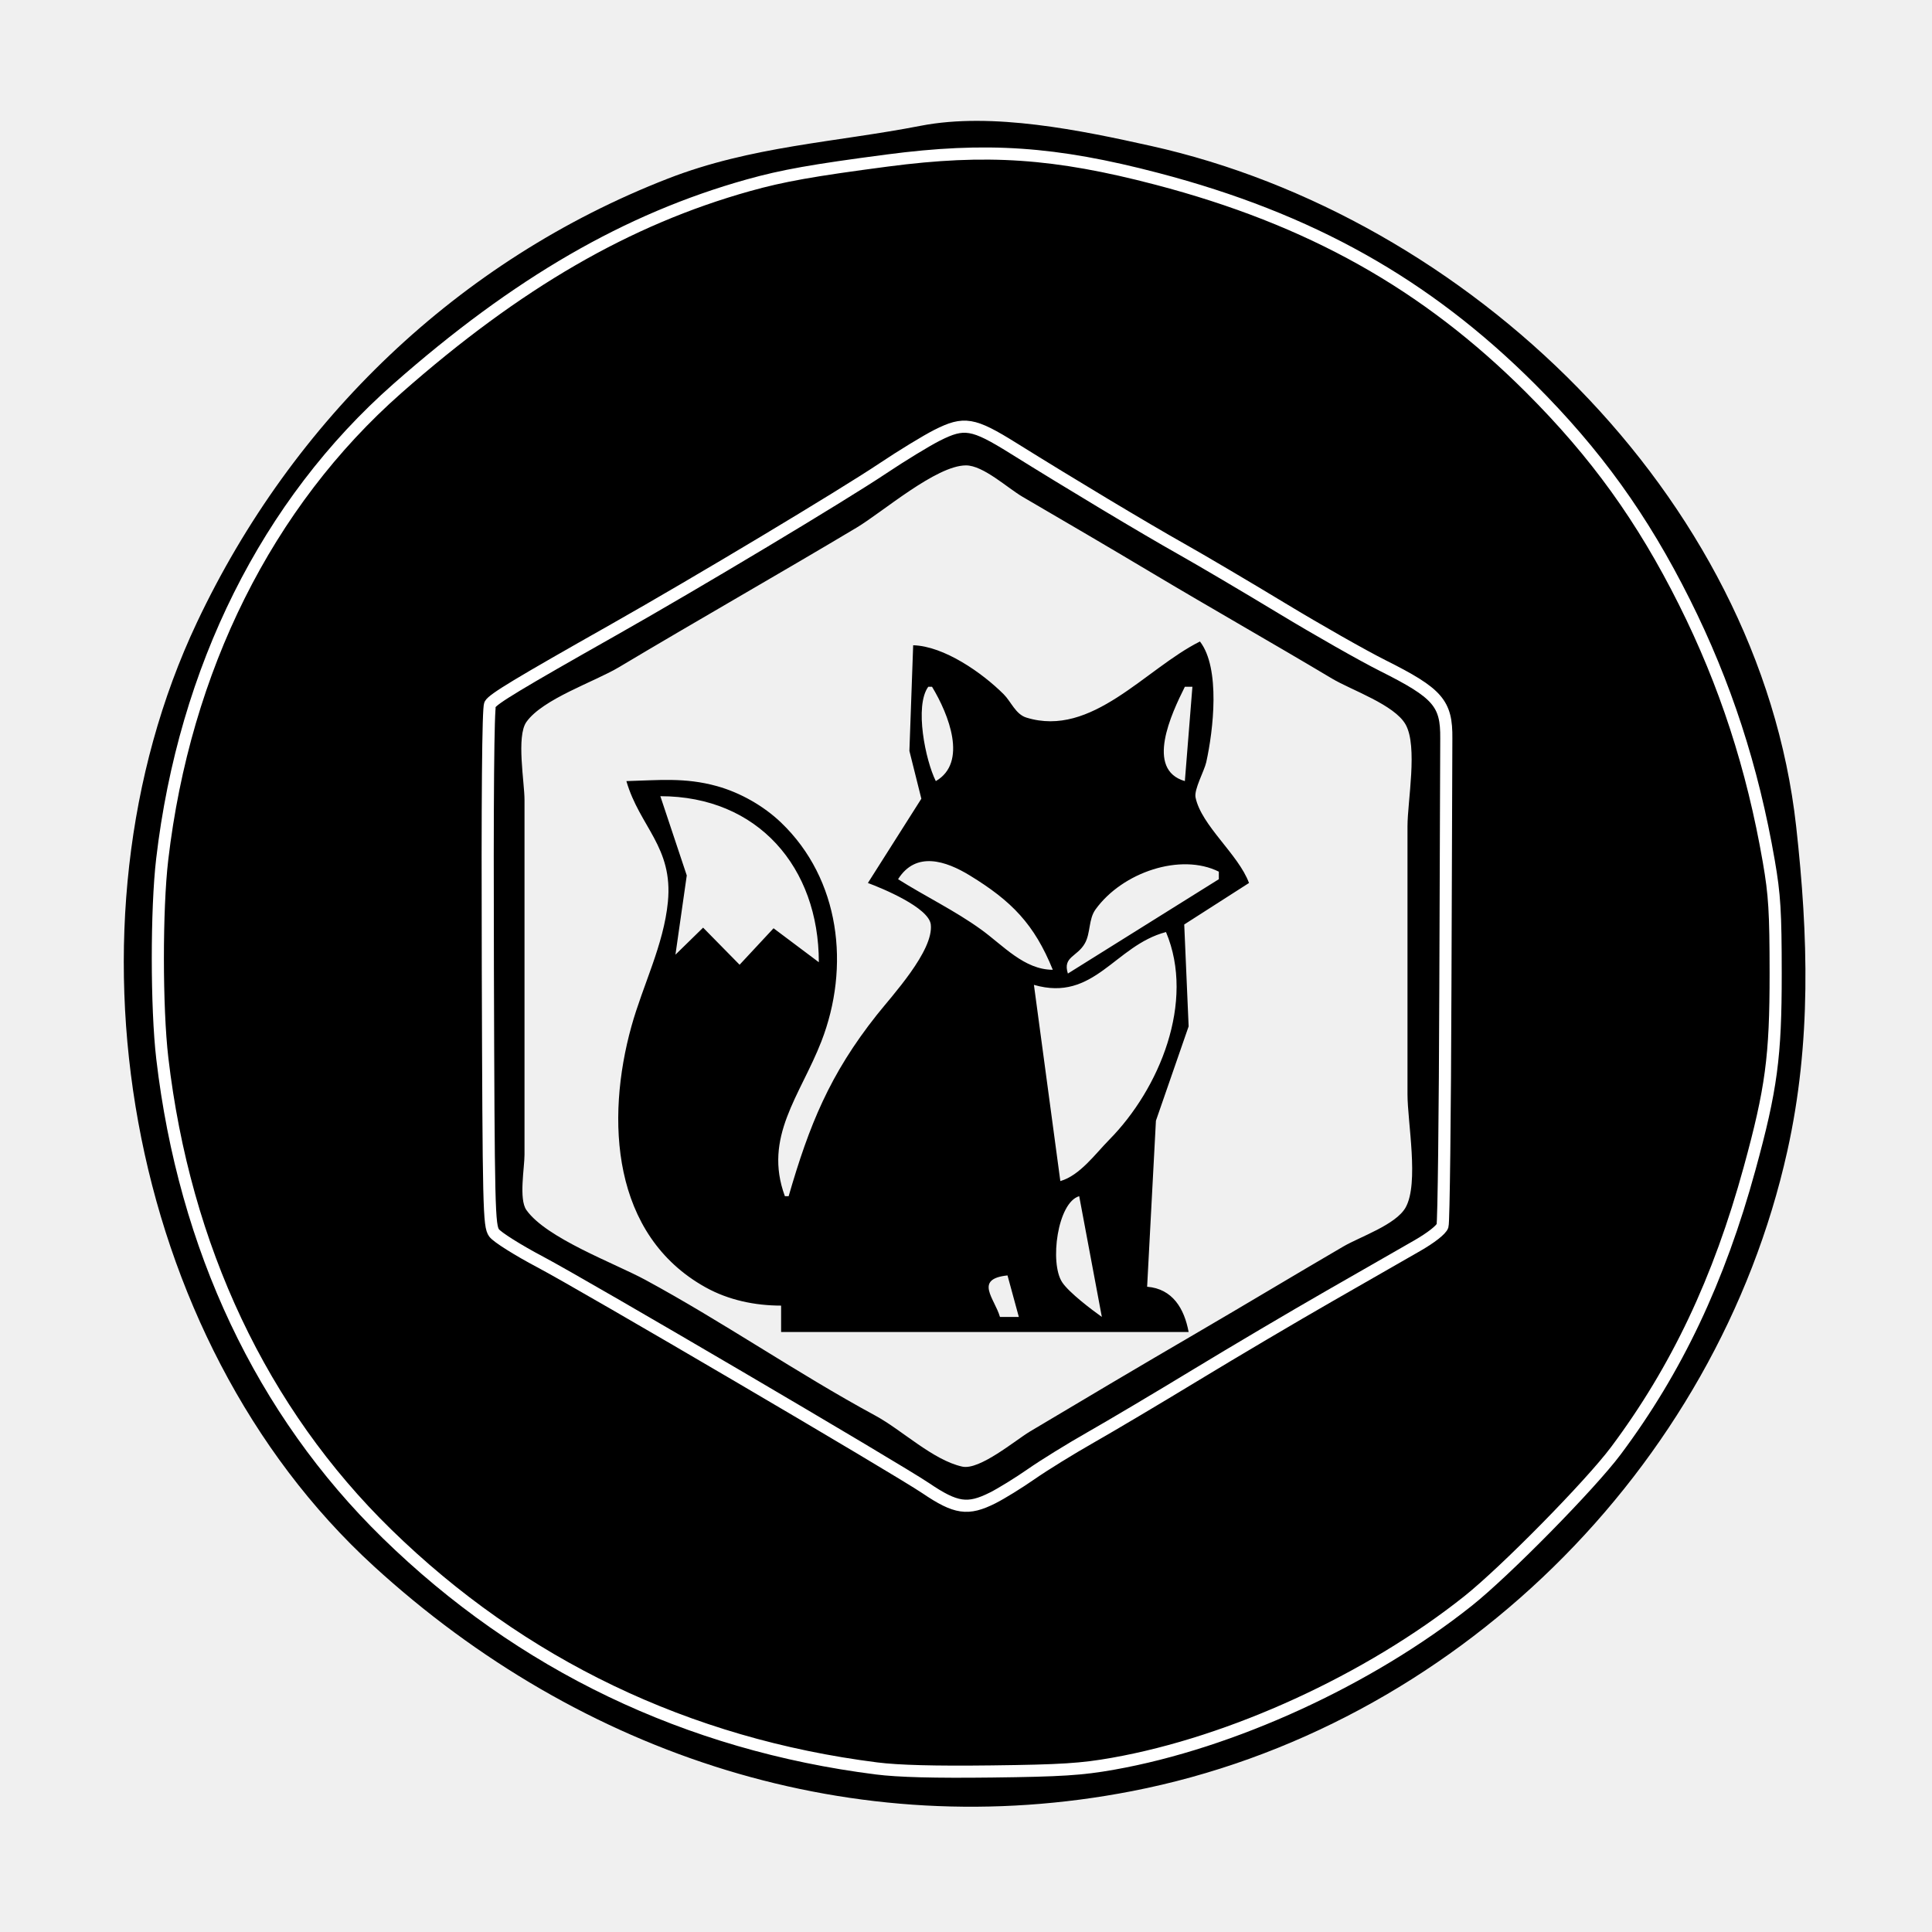
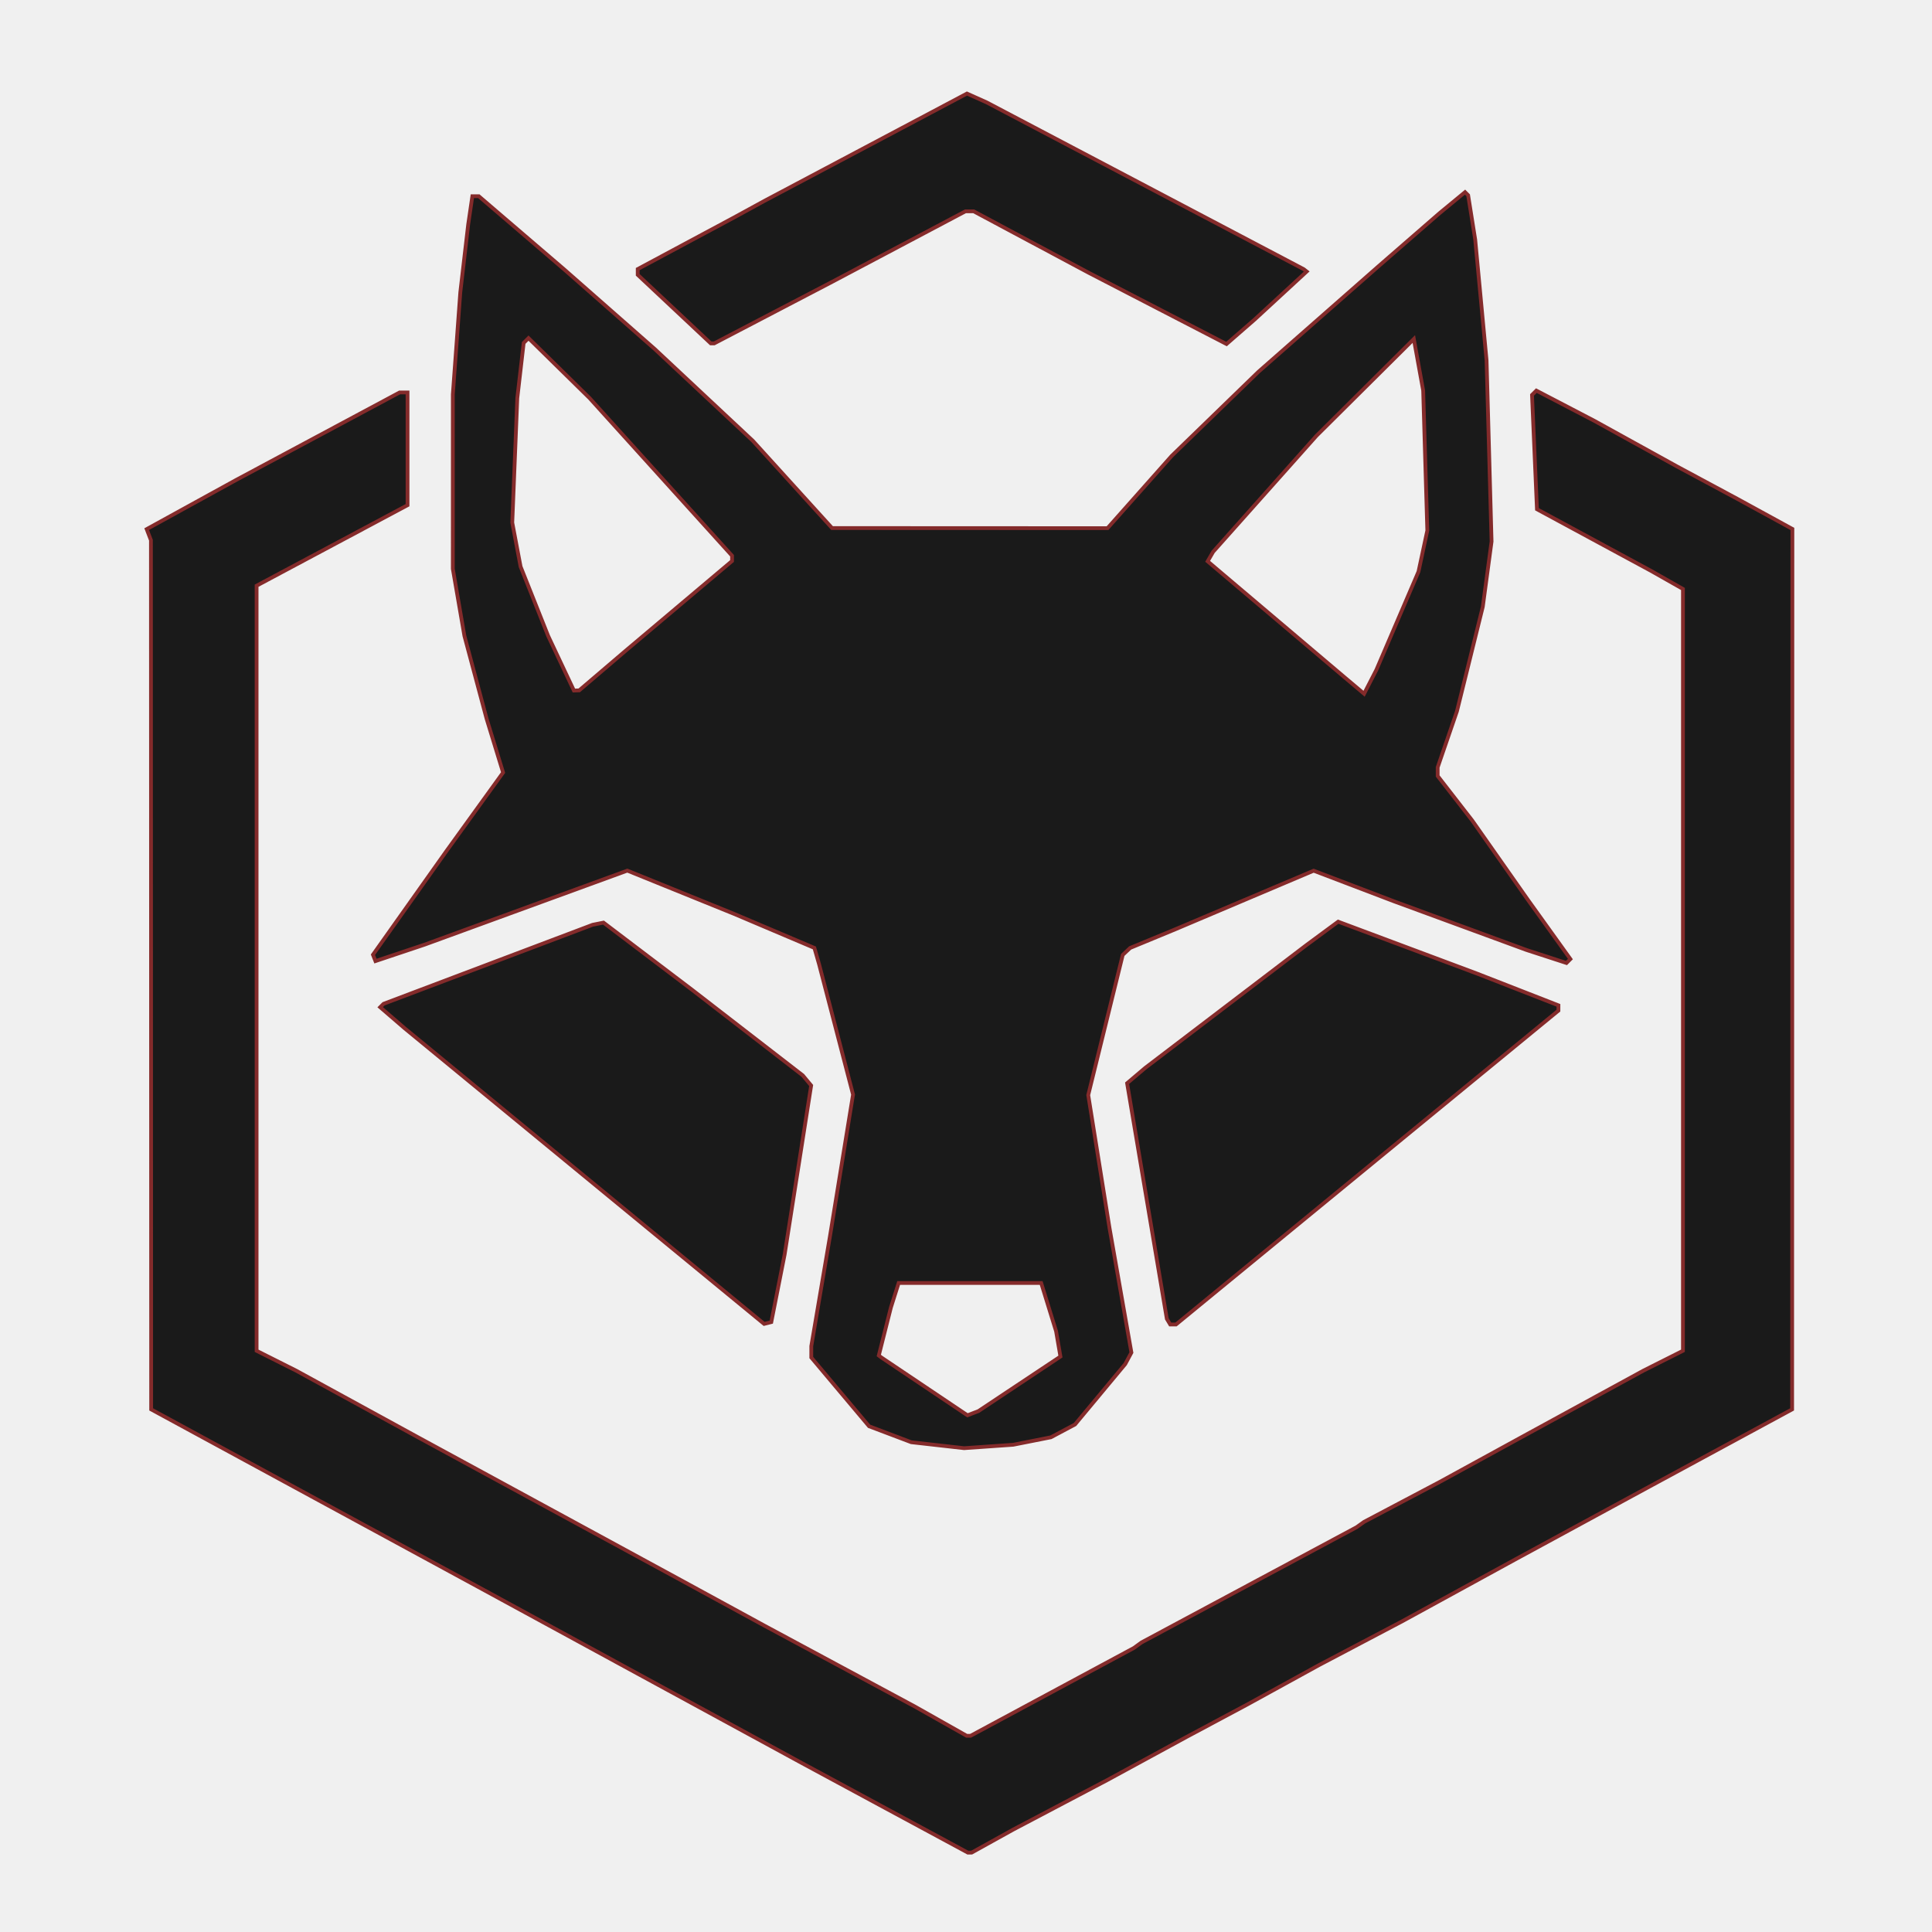
<svg xmlns="http://www.w3.org/2000/svg" version="1.1" id="svg1" width="512" height="512" viewBox="0 0 512 512">
  <defs id="defs1" />
  <g id="g1">
-     <path style="fill:#000000;stroke:none;fill-opacity:1" d="m 244,33.333 c -22.757,4.425 -44.794,5.364 -67,14 C 121.483,68.923 77.533,111.282 52.167,165 14.337,245.109 32.981,354.56 99,415 153.993,465.346 226.293,488.999 300,474.667 384.949,458.149 454.915,389.382 473.667,305 480.064,276.212 479.224,248.018 476,219 466.227,131.045 388.646,57.255 305,38.667 286.528,34.562 262.99,29.641 244,33.333 m -1,7.833 c 26.411,-4.035 57.116,2.872 82,11.167 C 409.166,80.389 462.607,156.668 471,243 c 3.342,34.38 -5.605,69.653 -18.667,101 -9.322,22.372 -24.108,43.775 -41.333,61 -14.774,14.774 -30.584,28.191 -49,38.167 -22.957,12.435 -48.667,22.907 -75,25.833 -68.576,7.62 -132.294,-12.582 -183,-60.167 -82.199,-77.141 -85.778,-228.959 0,-305.5 29.183,-26.04 60.666,-46.416 99,-56 13.281,-3.32 26.618,-4.122 40,-6.167 m 11,72.167 c -9.862,3.15 -20.017,12.093 -29,17.333 -21.636,12.621 -42.958,26.227 -65,38.167 -7.432,4.026 -14.739,8.497 -22,12.833 -2.262,1.351 -6.856,2.922 -7.833,5.5 C 127.167,195.076 130,209.48 130,218 v 74 24 c 0,2.473 -0.984,7.565 0.5,9.667 3.528,4.998 14.269,8.615 19.5,11.667 17.037,9.938 33.982,20.073 51,30 14.048,8.195 28.052,16.503 42,24.833 3.972,2.372 10.06,8.078 15,6.5 9.089,-2.903 17.606,-10.953 26,-15.5 23.099,-12.512 44.882,-27.478 68,-40 7.432,-4.026 14.739,-8.497 22,-12.833 2.262,-1.351 6.856,-2.922 7.833,-5.5 C 384.833,316.925 382,302.52 382,294 v -73 c 0,-8.296 3.537,-26.823 -0.5,-34 -2.94,-5.227 -14.358,-9.381 -19.5,-12.167 -17.34,-9.393 -33.678,-20.617 -51,-30 -14.319,-7.756 -27.846,-16.94 -42,-25 -3.998,-2.277 -10.082,-8.071 -15,-6.5 m 2,10 c 4.583,0 11.064,6.038 15,8.333 11.348,6.62 22.696,13.249 34,20 15.922,9.509 32.078,18.658 48,28.167 5.102,3.047 16.544,6.912 19.5,12.167 3.274,5.821 0.5,20.305 0.5,27 v 71 c 0,7.381 3.101,23.598 -0.5,30 -2.575,4.577 -12.079,7.754 -16.5,10.333 -13.039,7.606 -25.984,15.408 -39,23 -14.733,8.595 -29.351,17.251 -44,26 -3.93,2.347 -13.392,10.357 -18,9.333 -7.776,-1.728 -15.99,-9.703 -23,-13.5 -20.728,-11.228 -40.253,-24.762 -61,-36 -8.103,-4.389 -26.211,-11.008 -31.5,-18.5 C 137.456,317.771 139,309.487 139,306 v -39 -55 c 0,-4.692 -2.207,-16.832 0.5,-20.667 4.31,-6.106 18.055,-10.651 24.5,-14.5 20.902,-12.483 42.101,-24.518 63,-37 6.897,-4.119 21.092,-16.5 29,-16.5 M 318,170 c -14.518,7.259 -28.623,25.551 -46,20.167 -2.859,-0.886 -4.036,-4.203 -6,-6.167 -5.695,-5.695 -15.835,-12.785 -24,-13 l -1,28 3.167,12.667 L 230,234 c 3.793,1.398 16.146,6.511 16.667,11 0.808,6.97 -10.282,18.882 -14.333,24 C 219.862,284.753 214.462,298.132 209,317 h -1 c -5.78,-15.689 4.078,-26.63 9.667,-41 7.692,-19.78 4.992,-42.994 -10.667,-58 -4.623,-4.431 -10.831,-7.953 -17,-9.667 -8.482,-2.356 -15.489,-1.557 -24,-1.333 3.499,12.088 12.414,17.46 11,32 -1.11,11.414 -6.623,22.041 -9.667,33 -6.85,24.66 -5.256,55.321 19.667,69.167 6.089,3.383 13.094,4.833 20,4.833 v 7 h 108 c -1.141,-6.194 -4.254,-11.467 -11,-12 L 306.333,297 315,272 313.833,245 331,234 c -2.794,-7.583 -12.622,-15.201 -14.167,-22.667 -0.44,-2.126 2.325,-7.048 2.833,-9.333 1.874,-8.433 3.814,-24.908 -1.667,-32 m -72,12 h 1 c 4.45,7.352 9.484,20.088 1,25 -2.742,-5.484 -5.706,-19.904 -2,-25 m 70,0 -2,25 c -10.53,-3.048 -3.587,-17.827 0,-25 h 2 m -99,73 -12,-9 -9,9.667 -9.667,-9.833 L 179,253 l 3,-21 -7,-21 c 25.899,0 42,18.917 42,44 m 106,-24 v 2 l -40,25 c -1.422,-4.502 2.453,-4.378 4.5,-8 1.549,-2.741 0.939,-6.381 2.833,-9 7.154,-9.894 22.608,-15.029 32.667,-10 m -44,26 c -7.548,0 -13.135,-6.431 -19,-10.667 -6.961,-5.028 -14.815,-8.796 -22,-13.333 4.734,-7.532 12.684,-4.859 19,-1 11.12,6.796 17.11,12.937 22,25 m 30,-10 c 7.806,18.539 -1.772,41.586 -15,55 -3.769,3.822 -7.808,9.497 -13,11 l -7,-52 c 16.031,4.641 21.388,-10.418 35,-14 m -23,70 6,32 c -2.714,-1.926 -8.686,-6.445 -10.5,-9.167 C 278.096,334.727 280.244,318.666 286,317 m -19,21 3,11 h -5 c -1.415,-4.887 -6.963,-10.056 2,-11 z" id="path1" />
-     <path style="fill:#000000;stroke:#ffffff;stroke-width:3.215;paint-order:markers fill stroke;fill-opacity:1" d="M 232.249,468.648 C 182.13,462.29 138.036,441.151 102.538,406.466 69.394,374.08 48.884,330.666 43.012,280.468 41.45,267.118 41.435,240.991 42.982,227.77 48.889,177.268 70.807,133.368 105.294,102.964 c 31.711,-27.957 60.976,-44.899 93.063,-53.876 9.059,-2.534 17.01,-3.95 36.745,-6.542 26.353,-3.461 44.491,-2.23 71.535,4.858 40.533,10.622 71.289,27.86 98.917,55.441 17.363,17.334 29.713,34.484 40.833,56.703 10.835,21.652 18.069,43.876 22.367,68.722 1.531,8.852 1.809,13.397 1.816,29.739 0.01,22.017 -1.14,30.615 -6.911,51.66 -8.096,29.528 -19.339,53.264 -35.414,74.768 -6.805,9.103 -29.363,32.031 -39.222,39.865 -26.337,20.927 -62.532,37.518 -94.041,43.106 -8.38,1.486 -13.715,1.826 -32.151,2.049 -15.193,0.183 -24.755,-0.07 -30.583,-0.809 z m 30.811,-71.683 c 2.306,-1.158 6.925,-4.01 10.263,-6.337 3.339,-2.327 10.392,-6.684 15.673,-9.683 5.282,-2.998 17.841,-10.456 27.91,-16.572 10.069,-6.116 25.983,-15.519 35.366,-20.895 9.382,-5.376 19.847,-11.373 23.255,-13.328 3.71,-2.128 6.422,-4.252 6.758,-5.295 0.309,-0.958 0.65,-29.411 0.757,-63.23 0.107,-33.819 0.216,-63.478 0.243,-65.909 0.101,-9.338 -2.209,-11.993 -16.803,-19.308 -5.271,-2.642 -17.276,-9.459 -26.677,-15.148 -9.401,-5.689 -21.433,-12.787 -26.738,-15.772 -9.772,-5.499 -29.229,-17.17 -44.588,-26.745 -10.606,-6.612 -12.969,-7.011 -20.131,-3.395 -2.827,1.427 -9.314,5.385 -14.417,8.797 -10.841,7.247 -49.248,30.276 -71.168,42.672 -25.628,14.493 -32.034,18.359 -32.881,19.842 -0.534,0.936 -0.739,24.8 -0.599,69.743 0.2,64.233 0.299,68.44 1.655,70.33 0.793,1.105 6.289,4.569 12.213,7.696 11.637,6.145 94.617,54.832 102.186,59.957 7.999,5.415 11.16,5.876 17.723,2.58 z" id="path2" />
+     <path style="fill:#1a1a1a;stroke:#842b2b;stroke-opacity:1;fill-opacity:1" d="M 234.5,479.103 212.5,467.23 170.485,444.365 128.471,421.5 84.266,397.5 40.061,373.5 40.031,258.332 40,143.164 39.436,141.694 38.872,140.225 50.686,133.73 62.5,127.235 84.201,115.617 105.902,104 l 1.049,0 1.049,0 v 14.941 14.941 L 88,144.549 68,155.217 v 101.375 101.375 l 5.25,2.639 5.25,2.639 16,8.747 16,8.747 34.5,18.75 34.5,18.75 11.5,6.267 11.5,6.267 20,10.753 20,10.753 6.84,3.861 6.84,3.861 h 0.518 0.518 l 21.642,-11.64 21.642,-11.64 1,-0.726 1,-0.726 L 331,420 l 28.5,-15.269 1,-0.713 1,-0.713 10,-5.278 10,-5.278 10.5,-5.746 10.5,-5.746 16.5,-9.007 16.5,-9.007 5.25,-2.639 5.25,-2.639 v -100.941 -100.941 l -4.25,-2.409 -4.25,-2.409 -15.095,-8.158 -15.095,-8.158 -0.655,-15.142 -0.655,-15.142 0.576,-0.576 0.576,-0.576 7.66,3.992 7.66,3.992 11.015,6.078 11.015,6.078 8,4.296 8,4.296 7.25,3.966 7.25,3.966 -0.035,116.66 -0.035,116.66 -19.215,10.398 -19.215,10.398 -17.5,9.502 -17.5,9.502 -15,8.205 -15,8.205 -11,5.793 -11,5.793 -9.5,5.218 -9.5,5.218 -8,4.274 -8,4.274 -10.5,5.71 -10.5,5.71 -12.5,6.582 -12.5,6.582 -5.5,3.049 -5.5,3.049 -0.5,0.006 -0.5,0.006 z m 14,-96.11 -7,-0.787 -5.593,-2.116 -5.593,-2.116 -7.657,-9.109 L 215,359.755 v -1.503 -1.503 l 2.485,-14.624 2.485,-14.624 3.048,-18.715 3.048,-18.715 -4.505,-17.285 -4.505,-17.285 -0.617,-2.145 -0.617,-2.145 -10.661,-4.52 -10.661,-4.52 -14.124,-5.724 -14.124,-5.724 -26.876,9.812 -26.876,9.812 -6.5,2.177 -6.5,2.177 -0.332,-0.845 -0.332,-0.845 9.75,-13.754 9.75,-13.754 7.494,-10.384 7.494,-10.384 -2.181,-7.116 -2.181,-7.116 -2.946,-11 -2.946,-11 -1.534,-8.881 -1.534,-8.881 0.002,-23.119 0.002,-23.119 0.988,-13.5 0.988,-13.5 1.046,-9 1.046,-9 0.552,-3.75 0.552,-3.75 0.858,0 0.858,0 11.375,9.75 11.375,9.75 11.929,10.489 11.929,10.489 13,12.164 13,12.164 10.5,11.565 10.5,11.565 36.5,0.016 36.5,0.016 8.5,-9.573 8.5,-9.573 11.512,-11.162 11.512,-11.162 15.929,-14 15.929,-14 8.059,-7.008 8.059,-7.008 3.376,-2.783 3.376,-2.783 0.409,0.409 0.409,0.409 0.937,5.882 0.937,5.882 1.504,16 1.504,16 0.663,24 0.663,24 -1.162,8.65 -1.162,8.65 -3.425,13.85 L 386.102,188.5 383.551,195.925 381,203.35 v 1.15 1.15 l 4.574,5.89 4.574,5.89 7.394,10.535 7.394,10.535 5.618,7.831 5.618,7.831 -0.521,0.521 -0.521,0.521 -5.315,-1.73 -5.315,-1.73 -17.5,-6.427 -17.5,-6.427 -10.685,-4.072 -10.685,-4.072 -18.315,7.758 -18.315,7.758 -6,2.478 -6,2.478 -0.978,0.92 -0.978,0.92 -4.576,18.574 -4.576,18.574 2.826,17.648 2.826,17.648 2.896,16.47 2.896,16.47 -0.822,1.53 -0.822,1.53 -6.653,8 -6.653,8 -3.193,1.697 -3.193,1.697 -5,0.99 -5,0.99 -6.5,0.453 -6.5,0.453 z m 21.669,-16.272 10.857,-7.221 -0.578,-3.355 -0.578,-3.355 -1.975,-6.395 L 275.92,340 H 257.037 238.155 l -1.028,3.25 -1.028,3.25 -1.605,6.361 -1.605,6.361 0.306,0.237 0.306,0.237 11.444,7.685 11.444,7.685 1.462,-0.561 1.462,-0.561 z m 100.17,-202.227 5.577,-13.005 1.168,-5.447 1.168,-5.447 -0.549,-18.548 L 377.156,103.5 375.917,96.674 374.679,89.849 361.774,102.674 348.869,115.5 335.185,130.865 321.5,146.23 l -0.732,1.263 -0.732,1.263 18.149,15.372 18.149,15.372 2.582,2.175 2.582,2.175 1.631,-3.175 1.631,-3.175 z M 159.623,177.727 165.746,172.5 179.873,160.588 194,148.675 v -0.701 l 0,-0.701 -18.88,-20.887 -18.88,-20.887 -8.09,-7.947 -8.09,-7.947 -0.64,0.64 -0.64,0.64 -0.845,7.307 -0.845,7.307 -0.667,16.5 -0.667,16.5 1.102,5.827 1.102,5.827 3.648,9.174 3.648,9.173 3.417,7.25 3.417,7.25 0.704,-0.023 0.704,-0.023 z m -4.76,133.947 -47.637,-39.174 -3.238,-2.791 -3.238,-2.791 0.449,-0.449 0.449,-0.449 27.705,-10.472 27.705,-10.472 1.437,-0.287 1.437,-0.287 11.784,8.937 11.784,8.937 14.626,11.311 14.626,11.311 1.107,1.333 1.107,1.333 -3.518,22.419 -3.518,22.419 -1.764,8.933 -1.764,8.933 -0.95,0.24 -0.95,0.24 z M 309.669,350.25 l -0.449,-0.75 -5.263,-31.216 -5.263,-31.216 2.403,-2.038 2.403,-2.038 21.327,-16.246 21.327,-16.246 4.236,-3.124 4.236,-3.124 18.437,6.892 18.437,6.892 10.75,4.195 10.75,4.195 v 0.699 0.699 L 392.25,284.852 371.5,301.881 341.575,326.441 311.65,351 h -0.766 -0.766 z M 178.681,81.914 169,72.829 v -0.758 -0.758 l 12.75,-6.832 12.75,-6.832 4,-2.186 4,-2.186 26.876,-14.242 26.876,-14.242 2.624,1.176 2.624,1.176 42,22.096 42,22.096 0.395,0.309 0.395,0.309 -6.895,6.358 -6.895,6.358 -3.73,3.25 -3.73,3.25 L 306.77,81.724 288.5,72.277 273.268,64.139 258.037,56 l -1.09,0 h -1.09 L 238.178,65.353 220.5,74.706 204.889,82.853 189.278,91 h -0.458 -0.459 z" id="path265492" />
  </g>
</svg>
